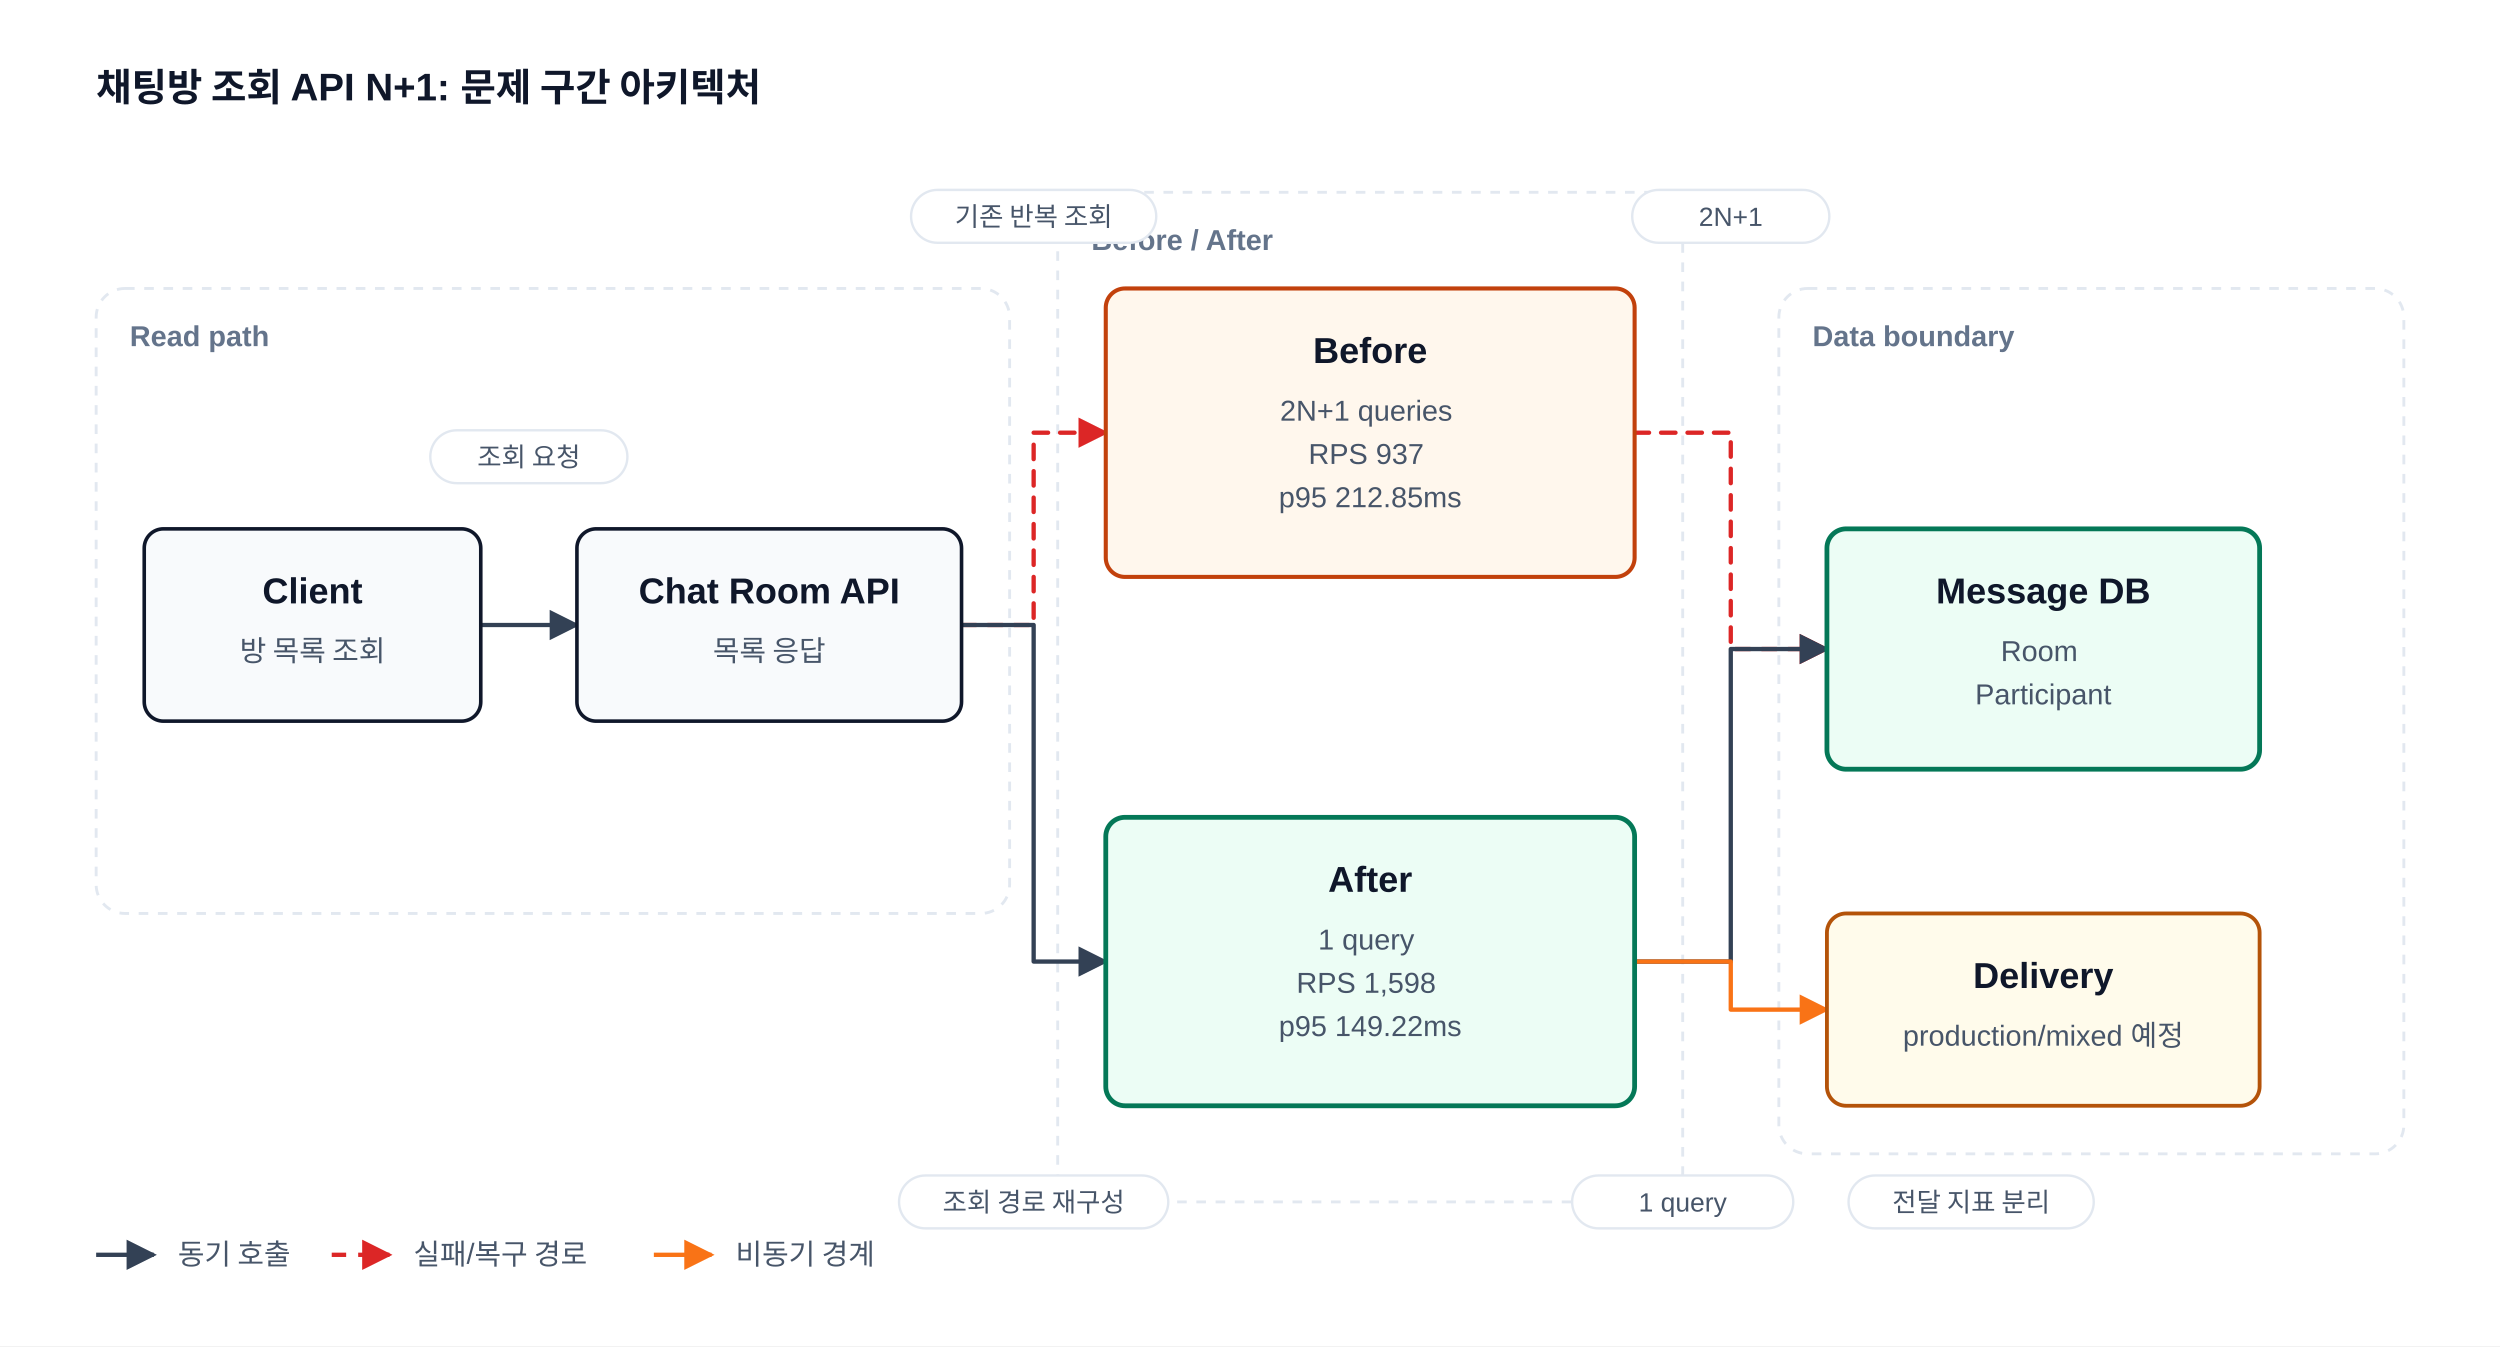
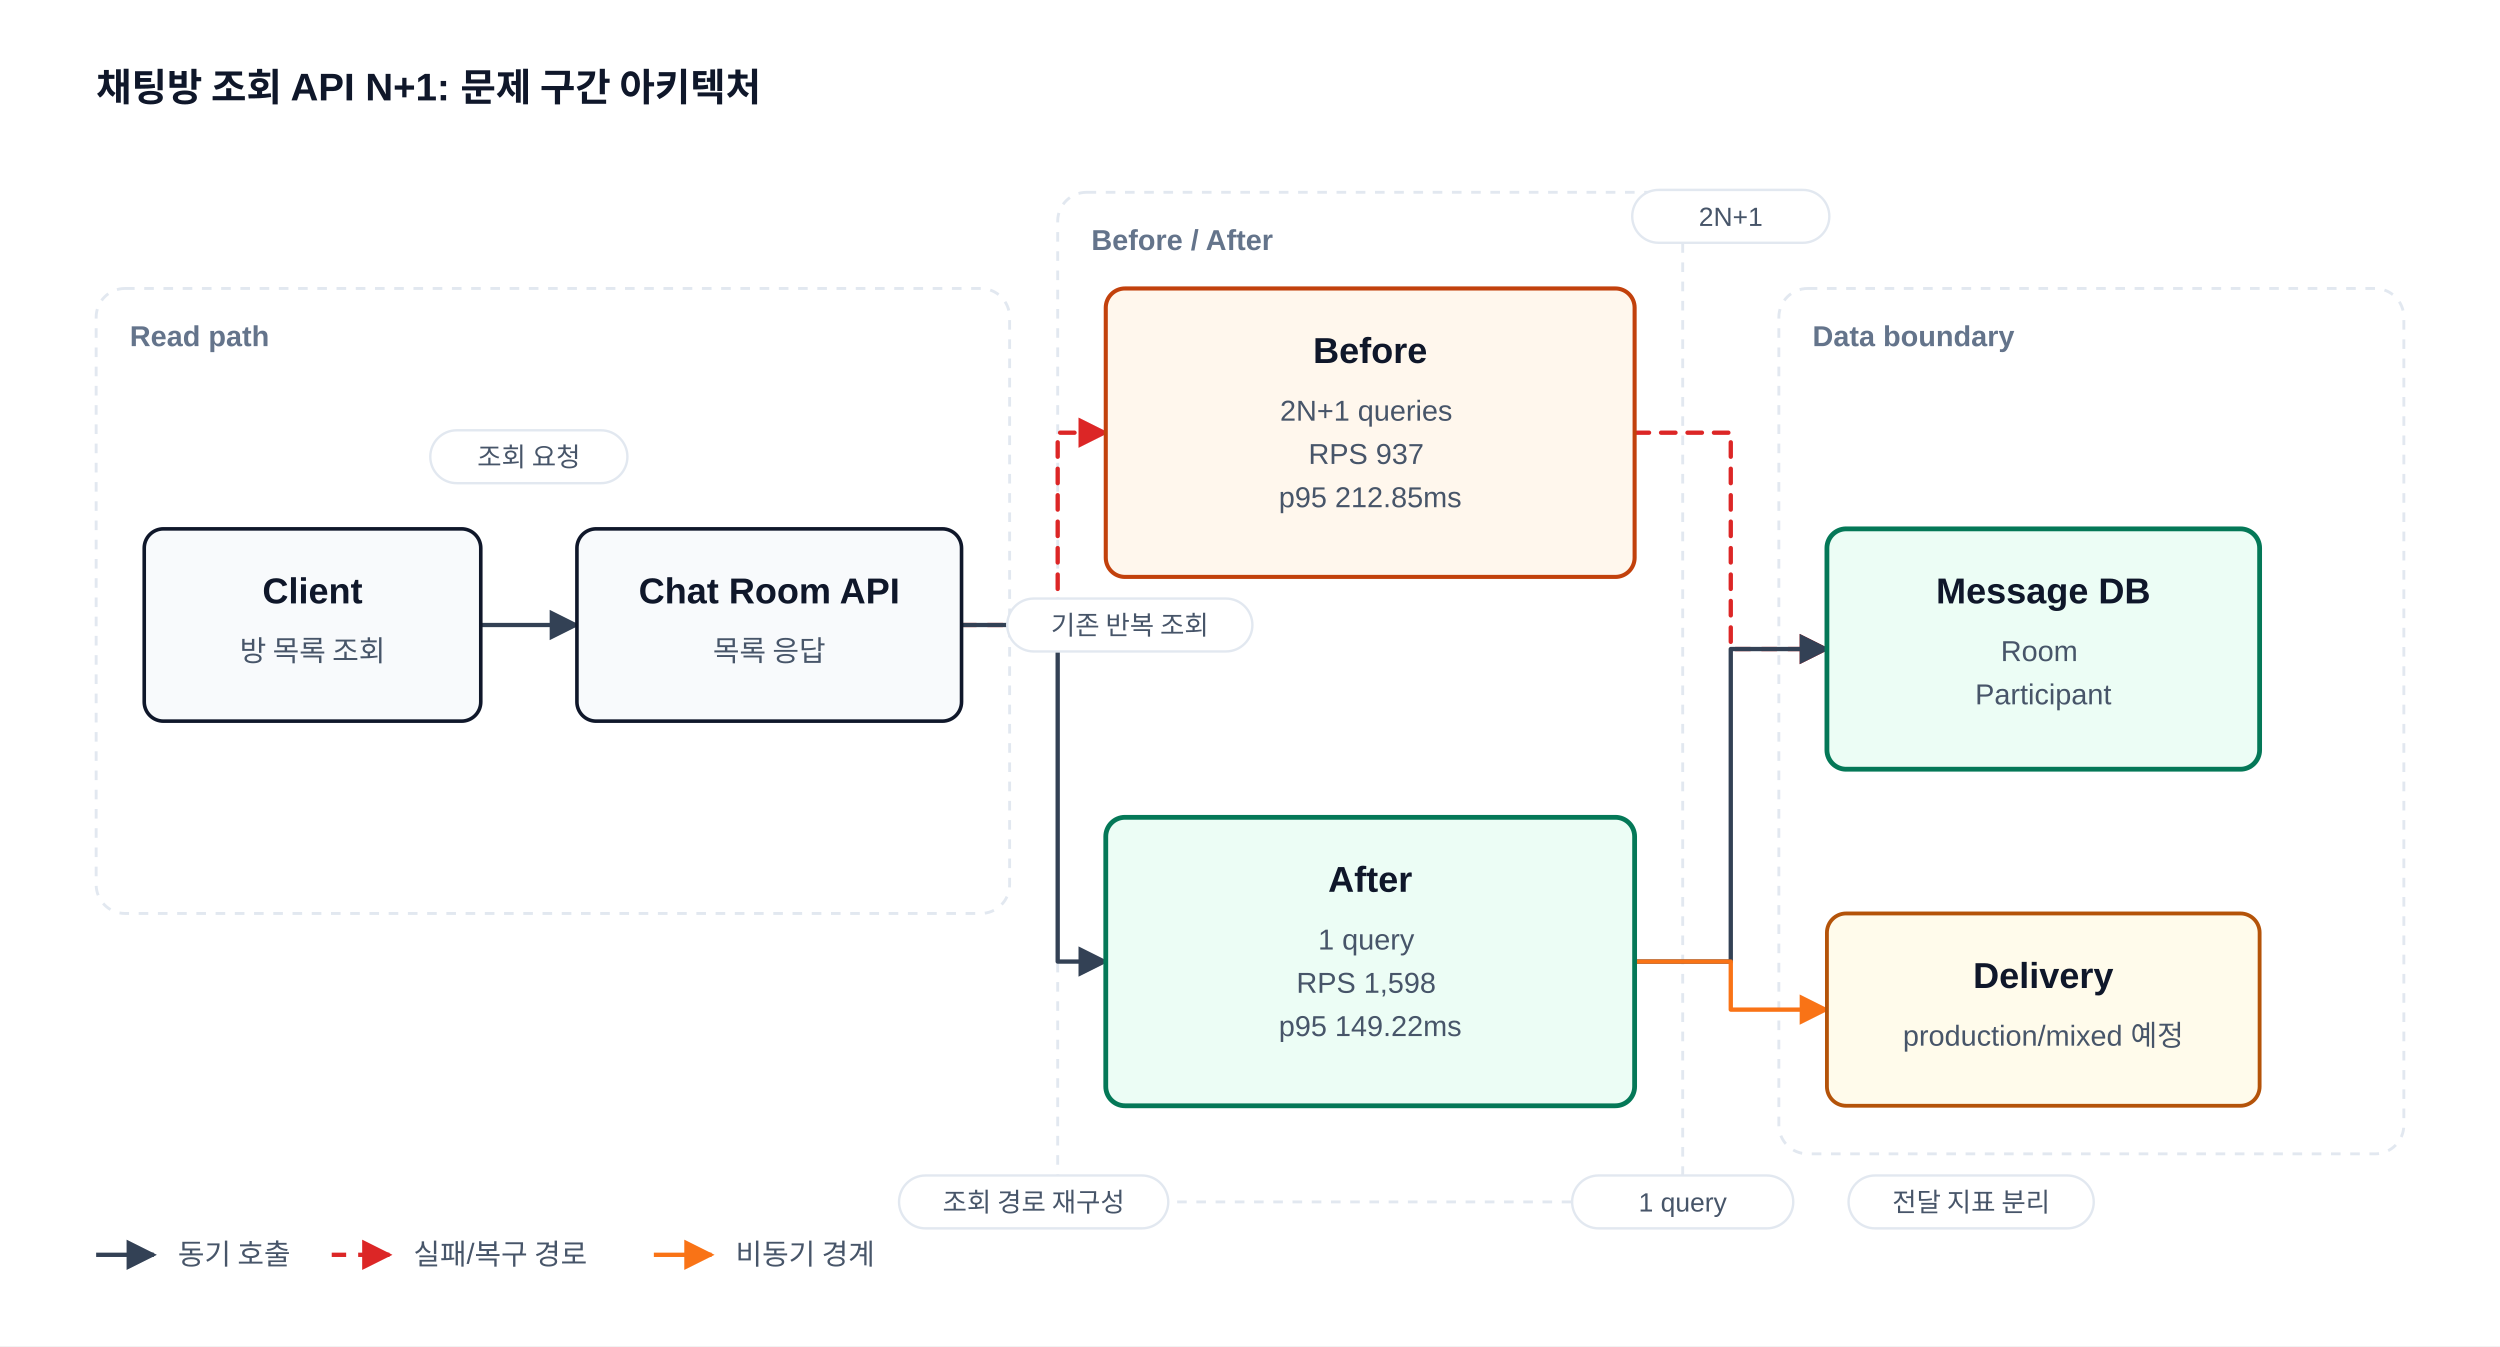
<svg xmlns="http://www.w3.org/2000/svg" width="1040" height="560" viewBox="0 0 1040 560" role="img" aria-labelledby="chat-room-n-plus-one-rps-title chat-room-n-plus-one-rps-desc">
  <rect width="1040" height="560" fill="#ffffff" />
  <defs>
    <marker id="arrow-sync" viewBox="0 0 10 10" refX="9" refY="5" markerWidth="7" markerHeight="7" orient="auto-start-reverse">
      <path d="M 0 0 L 10 5 L 0 10 z" fill="#334155" />
    </marker>
    <marker id="arrow-async" viewBox="0 0 10 10" refX="9" refY="5" markerWidth="7" markerHeight="7" orient="auto-start-reverse">
      <path d="M 0 0 L 10 5 L 0 10 z" fill="#f97316" />
    </marker>
    <marker id="arrow-failure" viewBox="0 0 10 10" refX="9" refY="5" markerWidth="7" markerHeight="7" orient="auto-start-reverse">
      <path d="M 0 0 L 10 5 L 0 10 z" fill="#dc2626" />
    </marker>
    <marker id="arrow-replay" viewBox="0 0 10 10" refX="9" refY="5" markerWidth="7" markerHeight="7" orient="auto-start-reverse">
      <path d="M 0 0 L 10 5 L 0 10 z" fill="#7c3aed" />
    </marker>
  </defs>
  <g id="background">
    <text x="40" y="42" text-anchor="start" font-family="Arial, sans-serif" font-size="16" font-weight="700" fill="#0f172a">채팅방 조회 API N+1: 문제 구간 아키텍처</text>
  </g>
  <g id="containers">
    <g id="container-request">
      <rect x="40" y="120" width="380" height="260" rx="12" fill="#ffffff" stroke="#e2e8f0" stroke-width="1.2" stroke-dasharray="4 4" />
      <text x="54" y="144" text-anchor="start" font-family="Arial, sans-serif" font-size="12" font-weight="700" fill="#64748b">Read path</text>
    </g>
    <g id="container-compare">
      <rect x="440" y="80" width="260" height="420" rx="12" fill="#ffffff" stroke="#e2e8f0" stroke-width="1.2" stroke-dasharray="4 4" />
      <text x="454" y="104" text-anchor="start" font-family="Arial, sans-serif" font-size="12" font-weight="700" fill="#64748b">Before / After</text>
    </g>
    <g id="container-data">
      <rect x="740" y="120" width="260" height="360" rx="12" fill="#ffffff" stroke="#e2e8f0" stroke-width="1.2" stroke-dasharray="4 4" />
      <text x="754" y="144" text-anchor="start" font-family="Arial, sans-serif" font-size="12" font-weight="700" fill="#64748b">Data boundary</text>
    </g>
  </g>
  <g id="edges">
    <path id="edge-client-to-api" d="M 200 260 H 240" fill="none" stroke="#334155" stroke-width="1.8" stroke-linecap="round" stroke-linejoin="round" marker-end="url(#arrow-sync)" />
-     <path id="edge-api-to-before" d="M 400 260 H 430 V 180 H 460" fill="none" stroke="#dc2626" stroke-width="1.8" stroke-linecap="round" stroke-linejoin="round" stroke-dasharray="6 5" marker-end="url(#arrow-failure)" />
-     <path id="edge-api-to-after" d="M 400 260 H 430 V 400 H 460" fill="none" stroke="#334155" stroke-width="1.8" stroke-linecap="round" stroke-linejoin="round" marker-end="url(#arrow-sync)" />
+     <path id="edge-api-to-before" d="M 400 260 H 440 V 180 H 460" fill="none" stroke="#dc2626" stroke-width="1.8" stroke-linecap="round" stroke-linejoin="round" stroke-dasharray="6 5" marker-end="url(#arrow-failure)" />
+     <path id="edge-api-to-after" d="M 400 260 H 440 V 400 H 460" fill="none" stroke="#334155" stroke-width="1.8" stroke-linecap="round" stroke-linejoin="round" marker-end="url(#arrow-sync)" />
    <path id="edge-before-to-db" d="M 680 180 H 720 V 270 H 760" fill="none" stroke="#dc2626" stroke-width="1.8" stroke-linecap="round" stroke-linejoin="round" stroke-dasharray="6 5" marker-end="url(#arrow-failure)" />
    <path id="edge-after-to-db" d="M 680 400 H 720 V 270 H 760" fill="none" stroke="#334155" stroke-width="1.8" stroke-linecap="round" stroke-linejoin="round" marker-end="url(#arrow-sync)" />
    <path id="edge-after-to-delivery" d="M 680 400 H 720 V 420 H 760" fill="none" stroke="#f97316" stroke-width="1.8" stroke-linecap="round" stroke-linejoin="round" marker-end="url(#arrow-async)" />
  </g>
  <g id="edge-labels">
    <g id="edge-label-client-to-api">
      <rect x="179" y="179" width="82" height="22" rx="11" fill="#ffffff" stroke="#e2e8f0" stroke-width="1" />
      <text x="220" y="194" text-anchor="middle" font-family="Arial, sans-serif" font-size="11" fill="#475569">조회 요청</text>
    </g>
    <g id="edge-label-api-to-before">
-       <rect x="379" y="79" width="102" height="22" rx="11" fill="#ffffff" stroke="#e2e8f0" stroke-width="1" />
-       <text x="430" y="94" text-anchor="middle" font-family="Arial, sans-serif" font-size="11" fill="#475569">기존 반복 조회</text>
+       <rect x="419" y="249" width="102" height="22" rx="11" fill="#ffffff" stroke="#e2e8f0" stroke-width="1" />
+       <text x="470" y="264" text-anchor="middle" font-family="Arial, sans-serif" font-size="11" fill="#475569">기존 반복 조회</text>
    </g>
    <g id="edge-label-api-to-after">
      <rect x="374" y="489" width="112" height="22" rx="11" fill="#ffffff" stroke="#e2e8f0" stroke-width="1" />
      <text x="430" y="504" text-anchor="middle" font-family="Arial, sans-serif" font-size="11" fill="#475569">조회 경로 재구성</text>
    </g>
    <g id="edge-label-before-to-db">
      <rect x="679" y="79" width="82" height="22" rx="11" fill="#ffffff" stroke="#e2e8f0" stroke-width="1" />
      <text x="720" y="94" text-anchor="middle" font-family="Arial, sans-serif" font-size="11" fill="#475569">2N+1</text>
    </g>
    <g id="edge-label-after-to-db">
      <rect x="654" y="489" width="92" height="22" rx="11" fill="#ffffff" stroke="#e2e8f0" stroke-width="1" />
      <text x="700" y="504" text-anchor="middle" font-family="Arial, sans-serif" font-size="11" fill="#475569">1 query</text>
    </g>
    <g id="edge-label-after-to-delivery">
      <rect x="769" y="489" width="102" height="22" rx="11" fill="#ffffff" stroke="#e2e8f0" stroke-width="1" />
      <text x="820" y="504" text-anchor="middle" font-family="Arial, sans-serif" font-size="11" fill="#475569">전달 지표 분리</text>
    </g>
  </g>
  <g id="nodes">
    <g id="node-client">
      <rect x="60" y="220" width="140" height="80" rx="8" fill="#f8fafc" stroke="#0f172a" stroke-width="1.5" />
      <text x="130" y="251" text-anchor="middle" font-family="Arial, sans-serif" font-size="15" font-weight="700" fill="#0f172a">Client</text>
      <text x="130" y="275" text-anchor="middle" font-family="Arial, sans-serif" font-size="12" font-weight="400" fill="#475569">
        <tspan x="130" dy="0">방 목록 조회</tspan>
      </text>
    </g>
    <g id="node-api">
      <rect x="240" y="220" width="160" height="80" rx="8" fill="#f8fafc" stroke="#0f172a" stroke-width="1.5" />
      <text x="320" y="251" text-anchor="middle" font-family="Arial, sans-serif" font-size="15" font-weight="700" fill="#0f172a">Chat Room API</text>
      <text x="320" y="275" text-anchor="middle" font-family="Arial, sans-serif" font-size="12" font-weight="400" fill="#475569">
        <tspan x="320" dy="0">목록 응답</tspan>
      </text>
    </g>
    <g id="node-before">
      <rect x="460" y="120" width="220" height="120" rx="8" fill="#fff7ed" stroke="#c2410c" stroke-width="1.7" />
      <text x="570" y="151" text-anchor="middle" font-family="Arial, sans-serif" font-size="15" font-weight="700" fill="#0f172a">Before</text>
      <text x="570" y="175" text-anchor="middle" font-family="Arial, sans-serif" font-size="12" font-weight="400" fill="#475569">
        <tspan x="570" dy="0">2N+1 queries</tspan>
        <tspan x="570" dy="18">RPS 937</tspan>
        <tspan x="570" dy="18">p95 212.85ms</tspan>
      </text>
    </g>
    <g id="node-after">
      <rect x="460" y="340" width="220" height="120" rx="8" fill="#ecfdf5" stroke="#047857" stroke-width="2" />
      <text x="570" y="371" text-anchor="middle" font-family="Arial, sans-serif" font-size="15" font-weight="700" fill="#0f172a">After</text>
      <text x="570" y="395" text-anchor="middle" font-family="Arial, sans-serif" font-size="12" font-weight="400" fill="#475569">
        <tspan x="570" dy="0">1 query</tspan>
        <tspan x="570" dy="18">RPS 1,598</tspan>
        <tspan x="570" dy="18">p95 149.22ms</tspan>
      </text>
    </g>
    <g id="node-messageDb">
      <rect x="760" y="220" width="180" height="100" rx="8" fill="#ecfdf5" stroke="#047857" stroke-width="2" />
      <text x="850" y="251" text-anchor="middle" font-family="Arial, sans-serif" font-size="15" font-weight="700" fill="#0f172a">Message DB</text>
      <text x="850" y="275" text-anchor="middle" font-family="Arial, sans-serif" font-size="12" font-weight="400" fill="#475569">
        <tspan x="850" dy="0">Room</tspan>
        <tspan x="850" dy="18">Participant</tspan>
      </text>
    </g>
    <g id="node-delivery">
      <rect x="760" y="380" width="180" height="80" rx="8" fill="#fffbeb" stroke="#b45309" stroke-width="1.6" />
      <text x="850" y="411" text-anchor="middle" font-family="Arial, sans-serif" font-size="15" font-weight="700" fill="#0f172a">Delivery</text>
      <text x="850" y="435" text-anchor="middle" font-family="Arial, sans-serif" font-size="12" font-weight="400" fill="#475569">
        <tspan x="850" dy="0">production/mixed 예정</tspan>
      </text>
    </g>
  </g>
  <g id="legend">
    <g transform="translate(40 512)">
      <line x1="0" y1="10" x2="24" y2="10" stroke="#334155" stroke-width="1.8" marker-end="url(#arrow-sync)" />
      <text x="34" y="14" font-family="Arial, sans-serif" font-size="12" fill="#475569">동기 호출</text>
    </g>
    <g transform="translate(138 512)">
      <line x1="0" y1="10" x2="24" y2="10" stroke="#dc2626" stroke-width="1.8" stroke-dasharray="6 5" marker-end="url(#arrow-failure)" />
      <text x="34" y="14" font-family="Arial, sans-serif" font-size="12" fill="#475569">실패/복구 경로</text>
    </g>
    <g transform="translate(272 512)">
      <line x1="0" y1="10" x2="24" y2="10" stroke="#f97316" stroke-width="1.8" marker-end="url(#arrow-async)" />
      <text x="34" y="14" font-family="Arial, sans-serif" font-size="12" fill="#475569">비동기 경계</text>
    </g>
  </g>
</svg>
